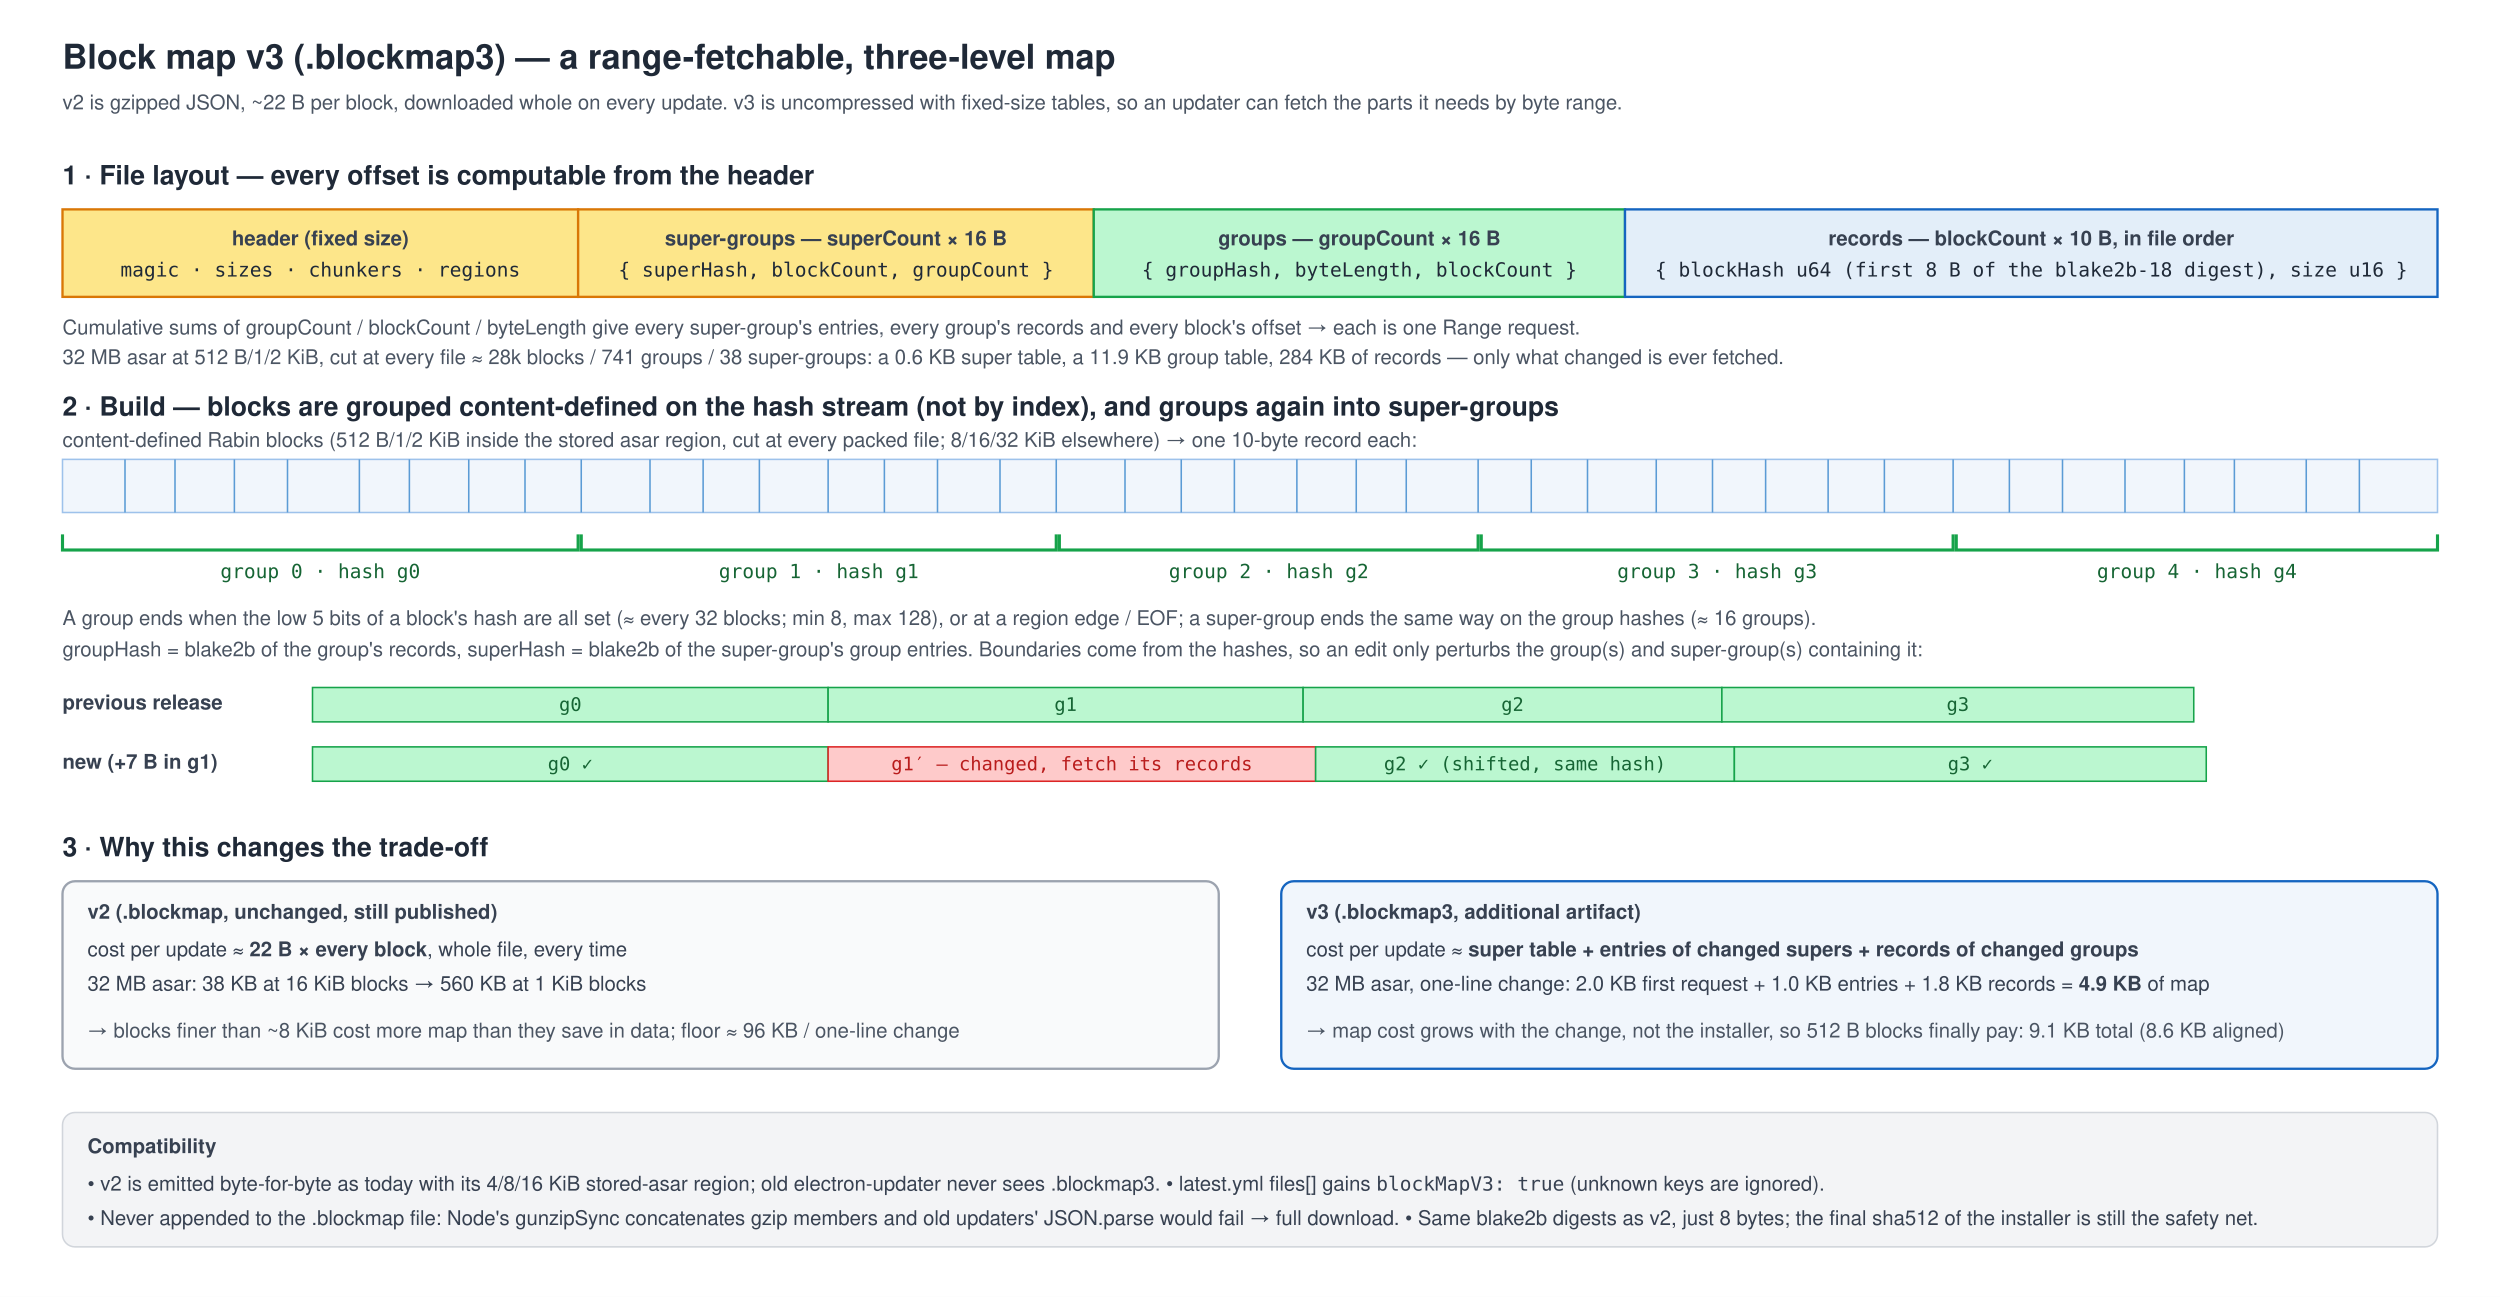
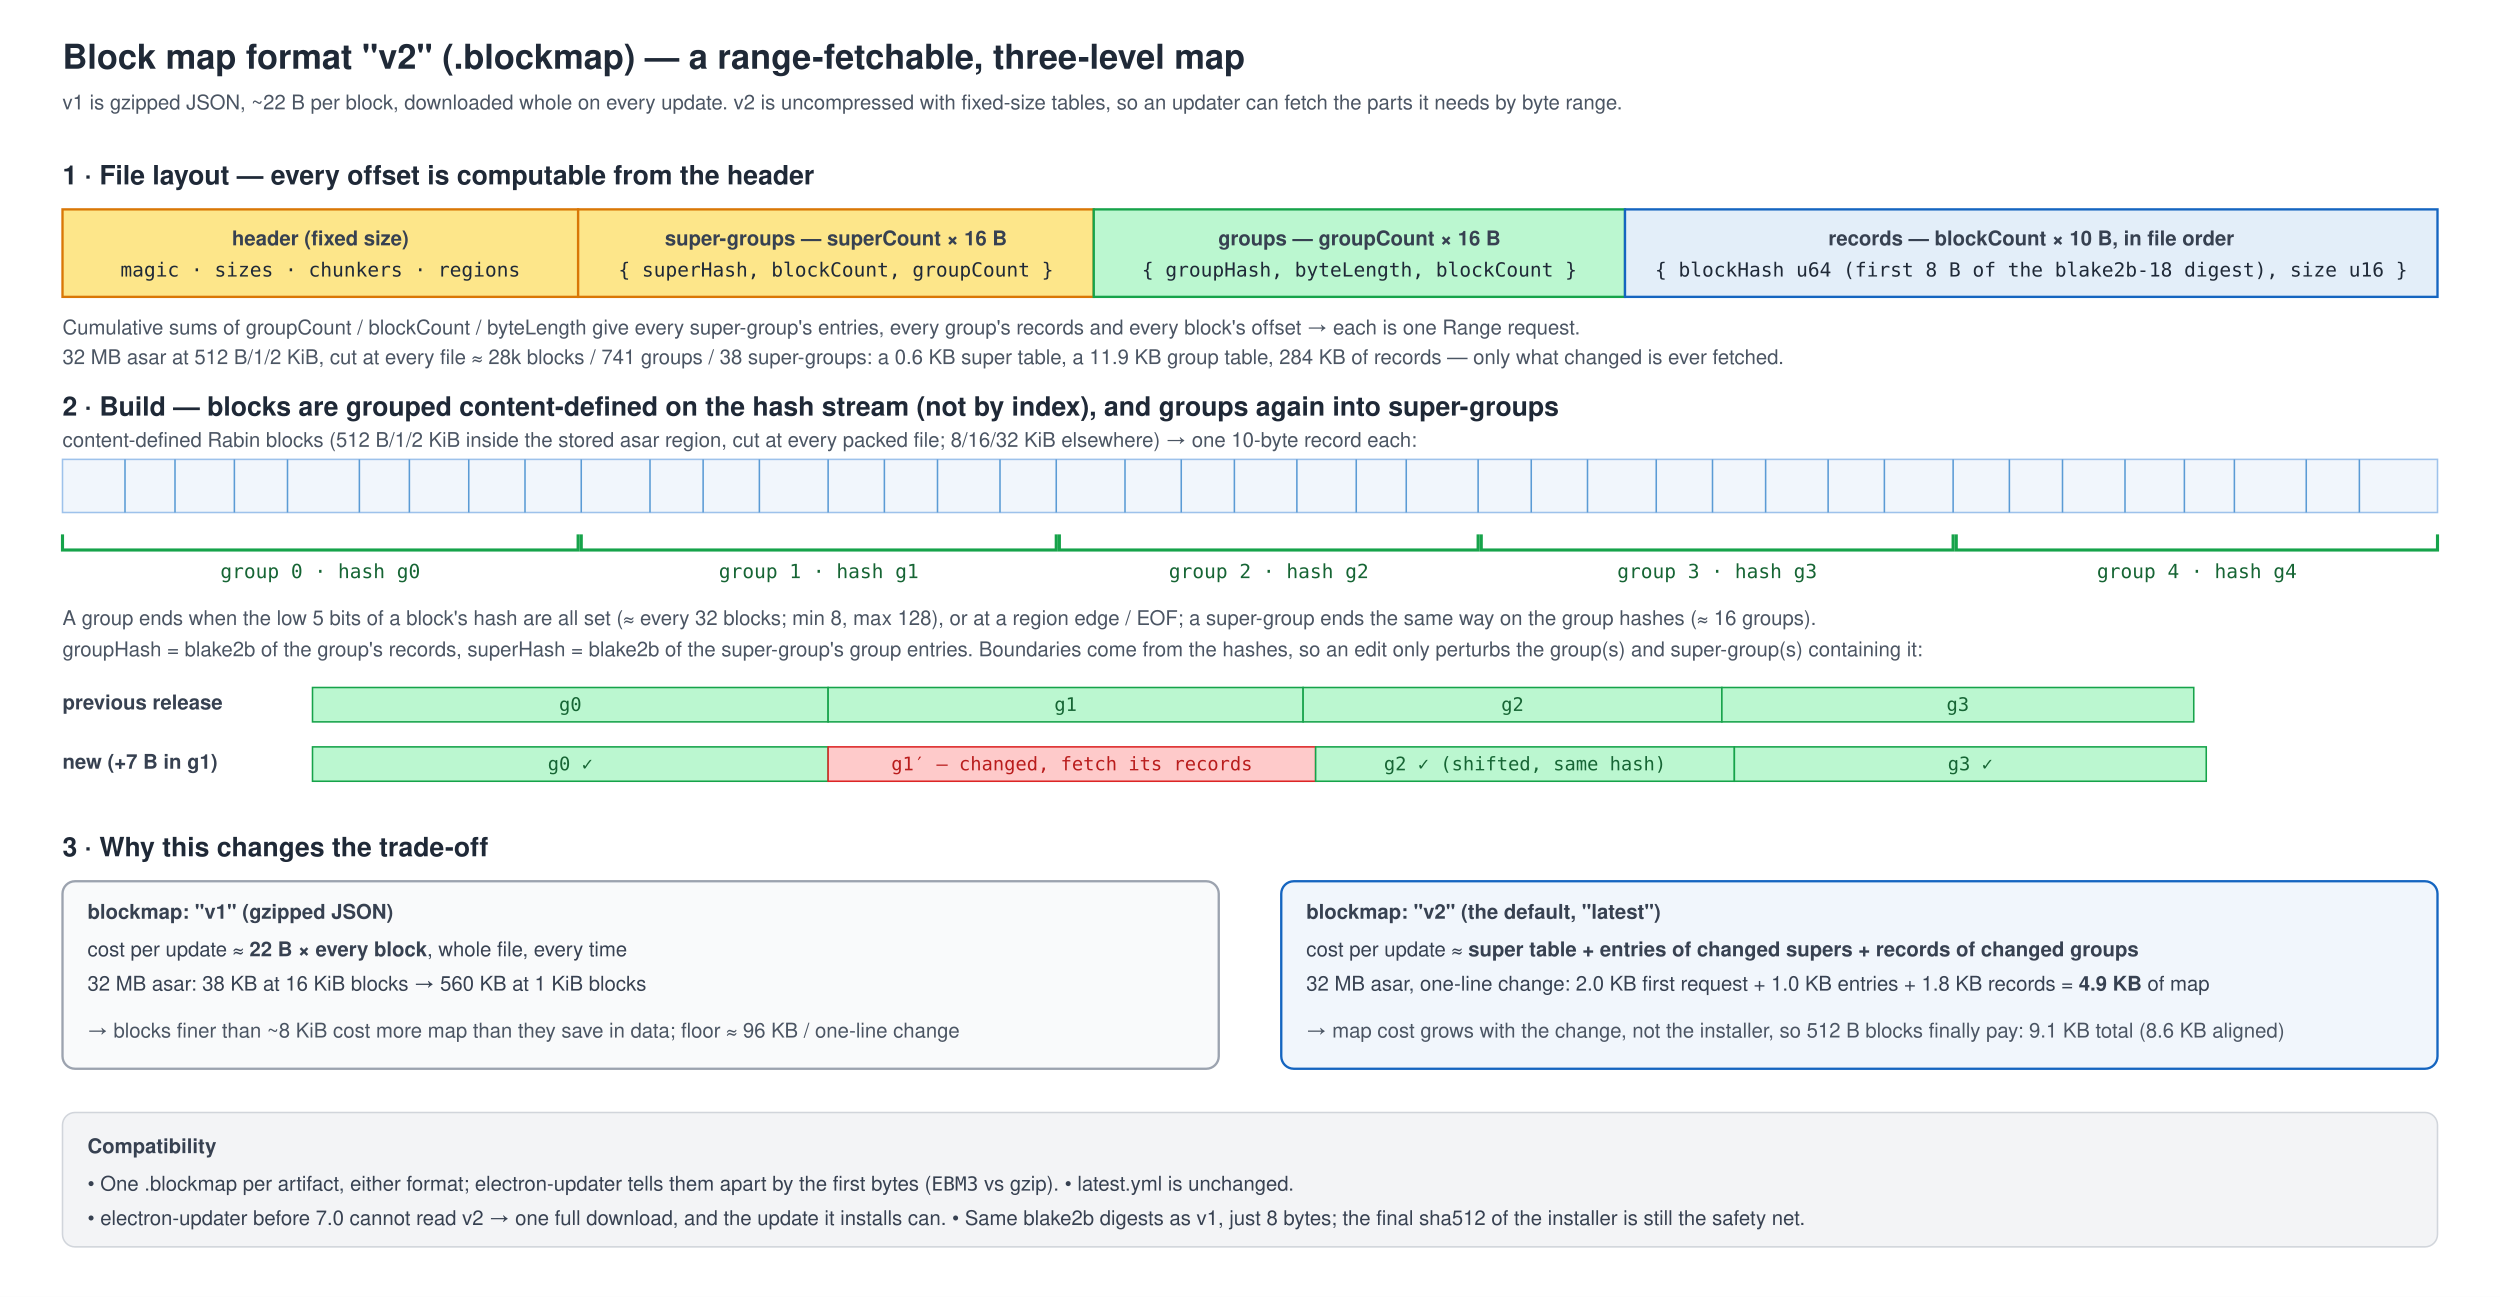
<svg xmlns="http://www.w3.org/2000/svg" width="1600" height="830" viewBox="0 0 1600 830">
  <style>
  html,body{margin:0;background:#fff}
  svg{font-family:-apple-system,"Segoe UI",Helvetica,Arial,sans-serif;font-size:15px;fill:#1f2937}
  .t{font-size:22px;font-weight:700}.h{font-size:17px;font-weight:700}.s{font-size:13px;fill:#4b5563}
  .m{font-family:ui-monospace,Menlo,Consolas,monospace;font-size:12.5px}.lbl{font-size:13px;fill:#374151}.num{font-weight:700}
</style>
  <rect width="1600" height="830" fill="#ffffff" />
  <defs>
    <marker id="arr" viewBox="0 0 10 10" refX="9" refY="5" markerWidth="8" markerHeight="8" orient="auto-start-reverse">
      <path d="M0,0 L10,5 L0,10 z" fill="#6b7280" />
    </marker>
  </defs>
-   <text x="40" y="44" class="t">Block map v3 (.blockmap3) — a range-fetchable, three-level map</text>
-   <text x="40" y="70" class="s">v2 is gzipped JSON, ~22 B per block, downloaded whole on every update. v3 is uncompressed with fixed-size tables, so an updater can fetch the parts it needs by byte range.</text>
+   <text x="40" y="44" class="t">Block map format "v2" (.blockmap) — a range-fetchable, three-level map</text>
+   <text x="40" y="70" class="s">v1 is gzipped JSON, ~22 B per block, downloaded whole on every update. v2 is uncompressed with fixed-size tables, so an updater can fetch the parts it needs by byte range.</text>
  <text x="40" y="118" class="h">1 · File layout — every offset is computable from the header</text>
  <rect x="40" y="134" width="330" height="56" fill="#fde68a" stroke="#d97706" stroke-width="1.5" />
  <text x="205" y="157" text-anchor="middle" class="lbl" font-weight="700">header (fixed size)</text>
  <text x="205" y="177" text-anchor="middle" class="m">magic · sizes · chunkers · regions</text>
  <rect x="370" y="134" width="330" height="56" fill="#fde68a" stroke="#d97706" stroke-width="1.5" />
  <text x="535" y="157" text-anchor="middle" class="lbl" font-weight="700">super-groups — superCount × 16 B</text>
  <text x="535" y="177" text-anchor="middle" class="m">{ superHash, blockCount, groupCount }</text>
  <rect x="700" y="134" width="340" height="56" fill="#bbf7d0" stroke="#16a34a" stroke-width="1.5" />
  <text x="870" y="157" text-anchor="middle" class="lbl" font-weight="700">groups — groupCount × 16 B</text>
  <text x="870" y="177" text-anchor="middle" class="m">{ groupHash, byteLength, blockCount }</text>
  <rect x="1040" y="134" width="520" height="56" fill="#e3eef9" stroke="#1565c0" stroke-width="1.5" />
  <text x="1300" y="157" text-anchor="middle" class="lbl" font-weight="700">records — blockCount × 10 B, in file order</text>
  <text x="1300" y="177" text-anchor="middle" class="m">{ blockHash u64 (first 8 B of the blake2b-18 digest), size u16 }</text>
  <text x="40" y="214" class="s">Cumulative sums of groupCount / blockCount / byteLength give every super-group's entries, every group's records and every block's offset → each is one Range request.</text>
  <text x="40" y="233" class="s">32 MB asar at 512 B/1/2 KiB, cut at every file ≈ 28k blocks / 741 groups / 38 super-groups: a 0.6 KB super table, a 11.9 KB group table, 284 KB of records — only what changed is ever fetched.</text>
  <text x="40" y="266" class="h">2 · Build — blocks are grouped content-defined on the hash stream (not by index), and groups again into super-groups</text>
  <text x="40" y="286" class="s">content-defined Rabin blocks (512 B/1/2 KiB inside the stored asar region, cut at every packed file; 8/16/32 KiB elsewhere) → one 10-byte record each:</text>
  <g>
    <rect x="40" y="294" width="1520" height="34" fill="#f1f6fc" stroke="#9ec2eb" />
    <g stroke="#5b9bd5" stroke-width="1">
      <line x1="80" y1="294" x2="80" y2="328" />
      <line x1="112" y1="294" x2="112" y2="328" />
      <line x1="150" y1="294" x2="150" y2="328" />
      <line x1="184" y1="294" x2="184" y2="328" />
      <line x1="230" y1="294" x2="230" y2="328" />
      <line x1="262" y1="294" x2="262" y2="328" />
      <line x1="300" y1="294" x2="300" y2="328" />
      <line x1="336" y1="294" x2="336" y2="328" />
      <line x1="372" y1="294" x2="372" y2="328" />
      <line x1="416" y1="294" x2="416" y2="328" />
      <line x1="450" y1="294" x2="450" y2="328" />
      <line x1="486" y1="294" x2="486" y2="328" />
      <line x1="530" y1="294" x2="530" y2="328" />
      <line x1="566" y1="294" x2="566" y2="328" />
      <line x1="600" y1="294" x2="600" y2="328" />
      <line x1="640" y1="294" x2="640" y2="328" />
      <line x1="676" y1="294" x2="676" y2="328" />
      <line x1="720" y1="294" x2="720" y2="328" />
      <line x1="756" y1="294" x2="756" y2="328" />
      <line x1="790" y1="294" x2="790" y2="328" />
      <line x1="830" y1="294" x2="830" y2="328" />
      <line x1="868" y1="294" x2="868" y2="328" />
      <line x1="900" y1="294" x2="900" y2="328" />
      <line x1="946" y1="294" x2="946" y2="328" />
      <line x1="980" y1="294" x2="980" y2="328" />
      <line x1="1016" y1="294" x2="1016" y2="328" />
      <line x1="1060" y1="294" x2="1060" y2="328" />
      <line x1="1096" y1="294" x2="1096" y2="328" />
      <line x1="1130" y1="294" x2="1130" y2="328" />
      <line x1="1170" y1="294" x2="1170" y2="328" />
      <line x1="1206" y1="294" x2="1206" y2="328" />
      <line x1="1250" y1="294" x2="1250" y2="328" />
      <line x1="1286" y1="294" x2="1286" y2="328" />
      <line x1="1320" y1="294" x2="1320" y2="328" />
      <line x1="1360" y1="294" x2="1360" y2="328" />
      <line x1="1398" y1="294" x2="1398" y2="328" />
      <line x1="1430" y1="294" x2="1430" y2="328" />
      <line x1="1476" y1="294" x2="1476" y2="328" />
      <line x1="1510" y1="294" x2="1510" y2="328" />
    </g>
  </g>
  <g stroke="#16a34a" stroke-width="2" fill="none">
    <path d="M40,342 v10 h330 v-10" />
    <path d="M372,342 v10 h304 v-10" />
    <path d="M678,342 v10 h268 v-10" />
    <path d="M948,342 v10 h302 v-10" />
    <path d="M1252,342 v10 h308 v-10" />
  </g>
  <g class="m" fill="#166534" text-anchor="middle">
    <text x="205" y="370">group 0 · hash g0</text>
    <text x="524" y="370">group 1 · hash g1</text>
    <text x="812" y="370">group 2 · hash g2</text>
    <text x="1099" y="370">group 3 · hash g3</text>
    <text x="1406" y="370">group 4 · hash g4</text>
  </g>
  <text x="40" y="400" class="s">A group ends when the low 5 bits of a block's hash are all set (≈ every 32 blocks; min 8, max 128), or at a region edge / EOF; a super-group ends the same way on the group hashes (≈ 16 groups).</text>
  <text x="40" y="420" class="s">groupHash = blake2b of the group's records, superHash = blake2b of the super-group's group entries. Boundaries come from the hashes, so an edit only perturbs the group(s) and super-group(s) containing it:</text>
  <g>
    <text x="40" y="454" class="lbl" font-weight="700">previous release</text>
    <rect x="200" y="440" width="330" height="22" fill="#bbf7d0" stroke="#16a34a" />
    <rect x="530" y="440" width="304" height="22" fill="#bbf7d0" stroke="#16a34a" />
    <rect x="834" y="440" width="268" height="22" fill="#bbf7d0" stroke="#16a34a" />
    <rect x="1102" y="440" width="302" height="22" fill="#bbf7d0" stroke="#16a34a" />
    <g class="m" text-anchor="middle" fill="#166534" style="font-size:12px">
      <text x="365" y="455">g0</text>
      <text x="682" y="455">g1</text>
      <text x="968" y="455">g2</text>
      <text x="1253" y="455">g3</text>
    </g>
    <text x="40" y="492" class="lbl" font-weight="700">new (+7 B in g1)</text>
    <rect x="200" y="478" width="330" height="22" fill="#bbf7d0" stroke="#16a34a" />
    <rect x="530" y="478" width="312" height="22" fill="#fecaca" stroke="#dc2626" />
    <rect x="842" y="478" width="268" height="22" fill="#bbf7d0" stroke="#16a34a" />
    <rect x="1110" y="478" width="302" height="22" fill="#bbf7d0" stroke="#16a34a" />
    <g class="m" text-anchor="middle" style="font-size:12px">
      <text x="365" y="493" fill="#166534">g0 ✓</text>
      <text x="686" y="493" fill="#b91c1c">g1′ — changed, fetch its records</text>
      <text x="976" y="493" fill="#166534">g2 ✓ (shifted, same hash)</text>
      <text x="1261" y="493" fill="#166534">g3 ✓</text>
    </g>
  </g>
  <text x="40" y="548" class="h">3 · Why this changes the trade-off</text>
  <rect x="40" y="564" width="740" height="120" rx="8" fill="#f9fafb" stroke="#9ca3af" stroke-width="1.5" />
-   <text x="56" y="588" class="lbl" font-weight="700">v2 (.blockmap, unchanged, still published)</text>
+   <text x="56" y="588" class="lbl" font-weight="700">blockmap: "v1" (gzipped JSON)</text>
  <text x="56" y="612" class="lbl">cost per update ≈ <tspan class="num">22 B × every block</tspan>, whole file, every time</text>
  <text x="56" y="634" class="lbl">32 MB asar: 38 KB at 16 KiB blocks → 560 KB at 1 KiB blocks</text>
  <text x="56" y="664" class="s">→ blocks finer than ~8 KiB cost more map than they save in data; floor ≈ 96 KB / one-line change</text>
  <rect x="820" y="564" width="740" height="120" rx="8" fill="#f1f6fc" stroke="#1565c0" stroke-width="1.5" />
-   <text x="836" y="588" class="lbl" font-weight="700">v3 (.blockmap3, additional artifact)</text>
+   <text x="836" y="588" class="lbl" font-weight="700">blockmap: "v2" (the default, "latest")</text>
  <text x="836" y="612" class="lbl">cost per update ≈ <tspan class="num">super table + entries of changed supers + records of changed groups</tspan>
  </text>
  <text x="836" y="634" class="lbl">32 MB asar, one-line change: 2.0 KB first request + 1.0 KB entries + 1.8 KB records = <tspan class="num">4.9 KB</tspan> of map</text>
  <text x="836" y="664" class="s">→ map cost grows with the change, not the installer, so 512 B blocks finally pay: 9.1 KB total (8.6 KB aligned)</text>
  <rect x="40" y="712" width="1520" height="86" rx="8" fill="#f3f4f6" stroke="#d1d5db" />
  <text x="56" y="738" class="lbl" font-weight="700">Compatibility</text>
-   <text x="56" y="762" class="lbl">• v2 is emitted byte-for-byte as today with its 4/8/16 KiB stored-asar region; old electron-updater never sees .blockmap3.   • latest.yml files[] gains <tspan class="m">blockMapV3: true</tspan> (unknown keys are ignored).</text>
-   <text x="56" y="784" class="lbl">• Never appended to the .blockmap file: Node's gunzipSync concatenates gzip members and old updaters' JSON.parse would fail → full download.   • Same blake2b digests as v2, just 8 bytes; the final sha512 of the installer is still the safety net.</text>
+   <text x="56" y="762" class="lbl">• One .blockmap per artifact, either format; electron-updater tells them apart by the first bytes (<tspan class="m">EBM3</tspan> vs gzip).   • latest.yml is unchanged.</text>
+   <text x="56" y="784" class="lbl">• electron-updater before 7.0 cannot read v2 → one full download, and the update it installs can.   • Same blake2b digests as v1, just 8 bytes; the final sha512 of the installer is still the safety net.</text>
</svg>
